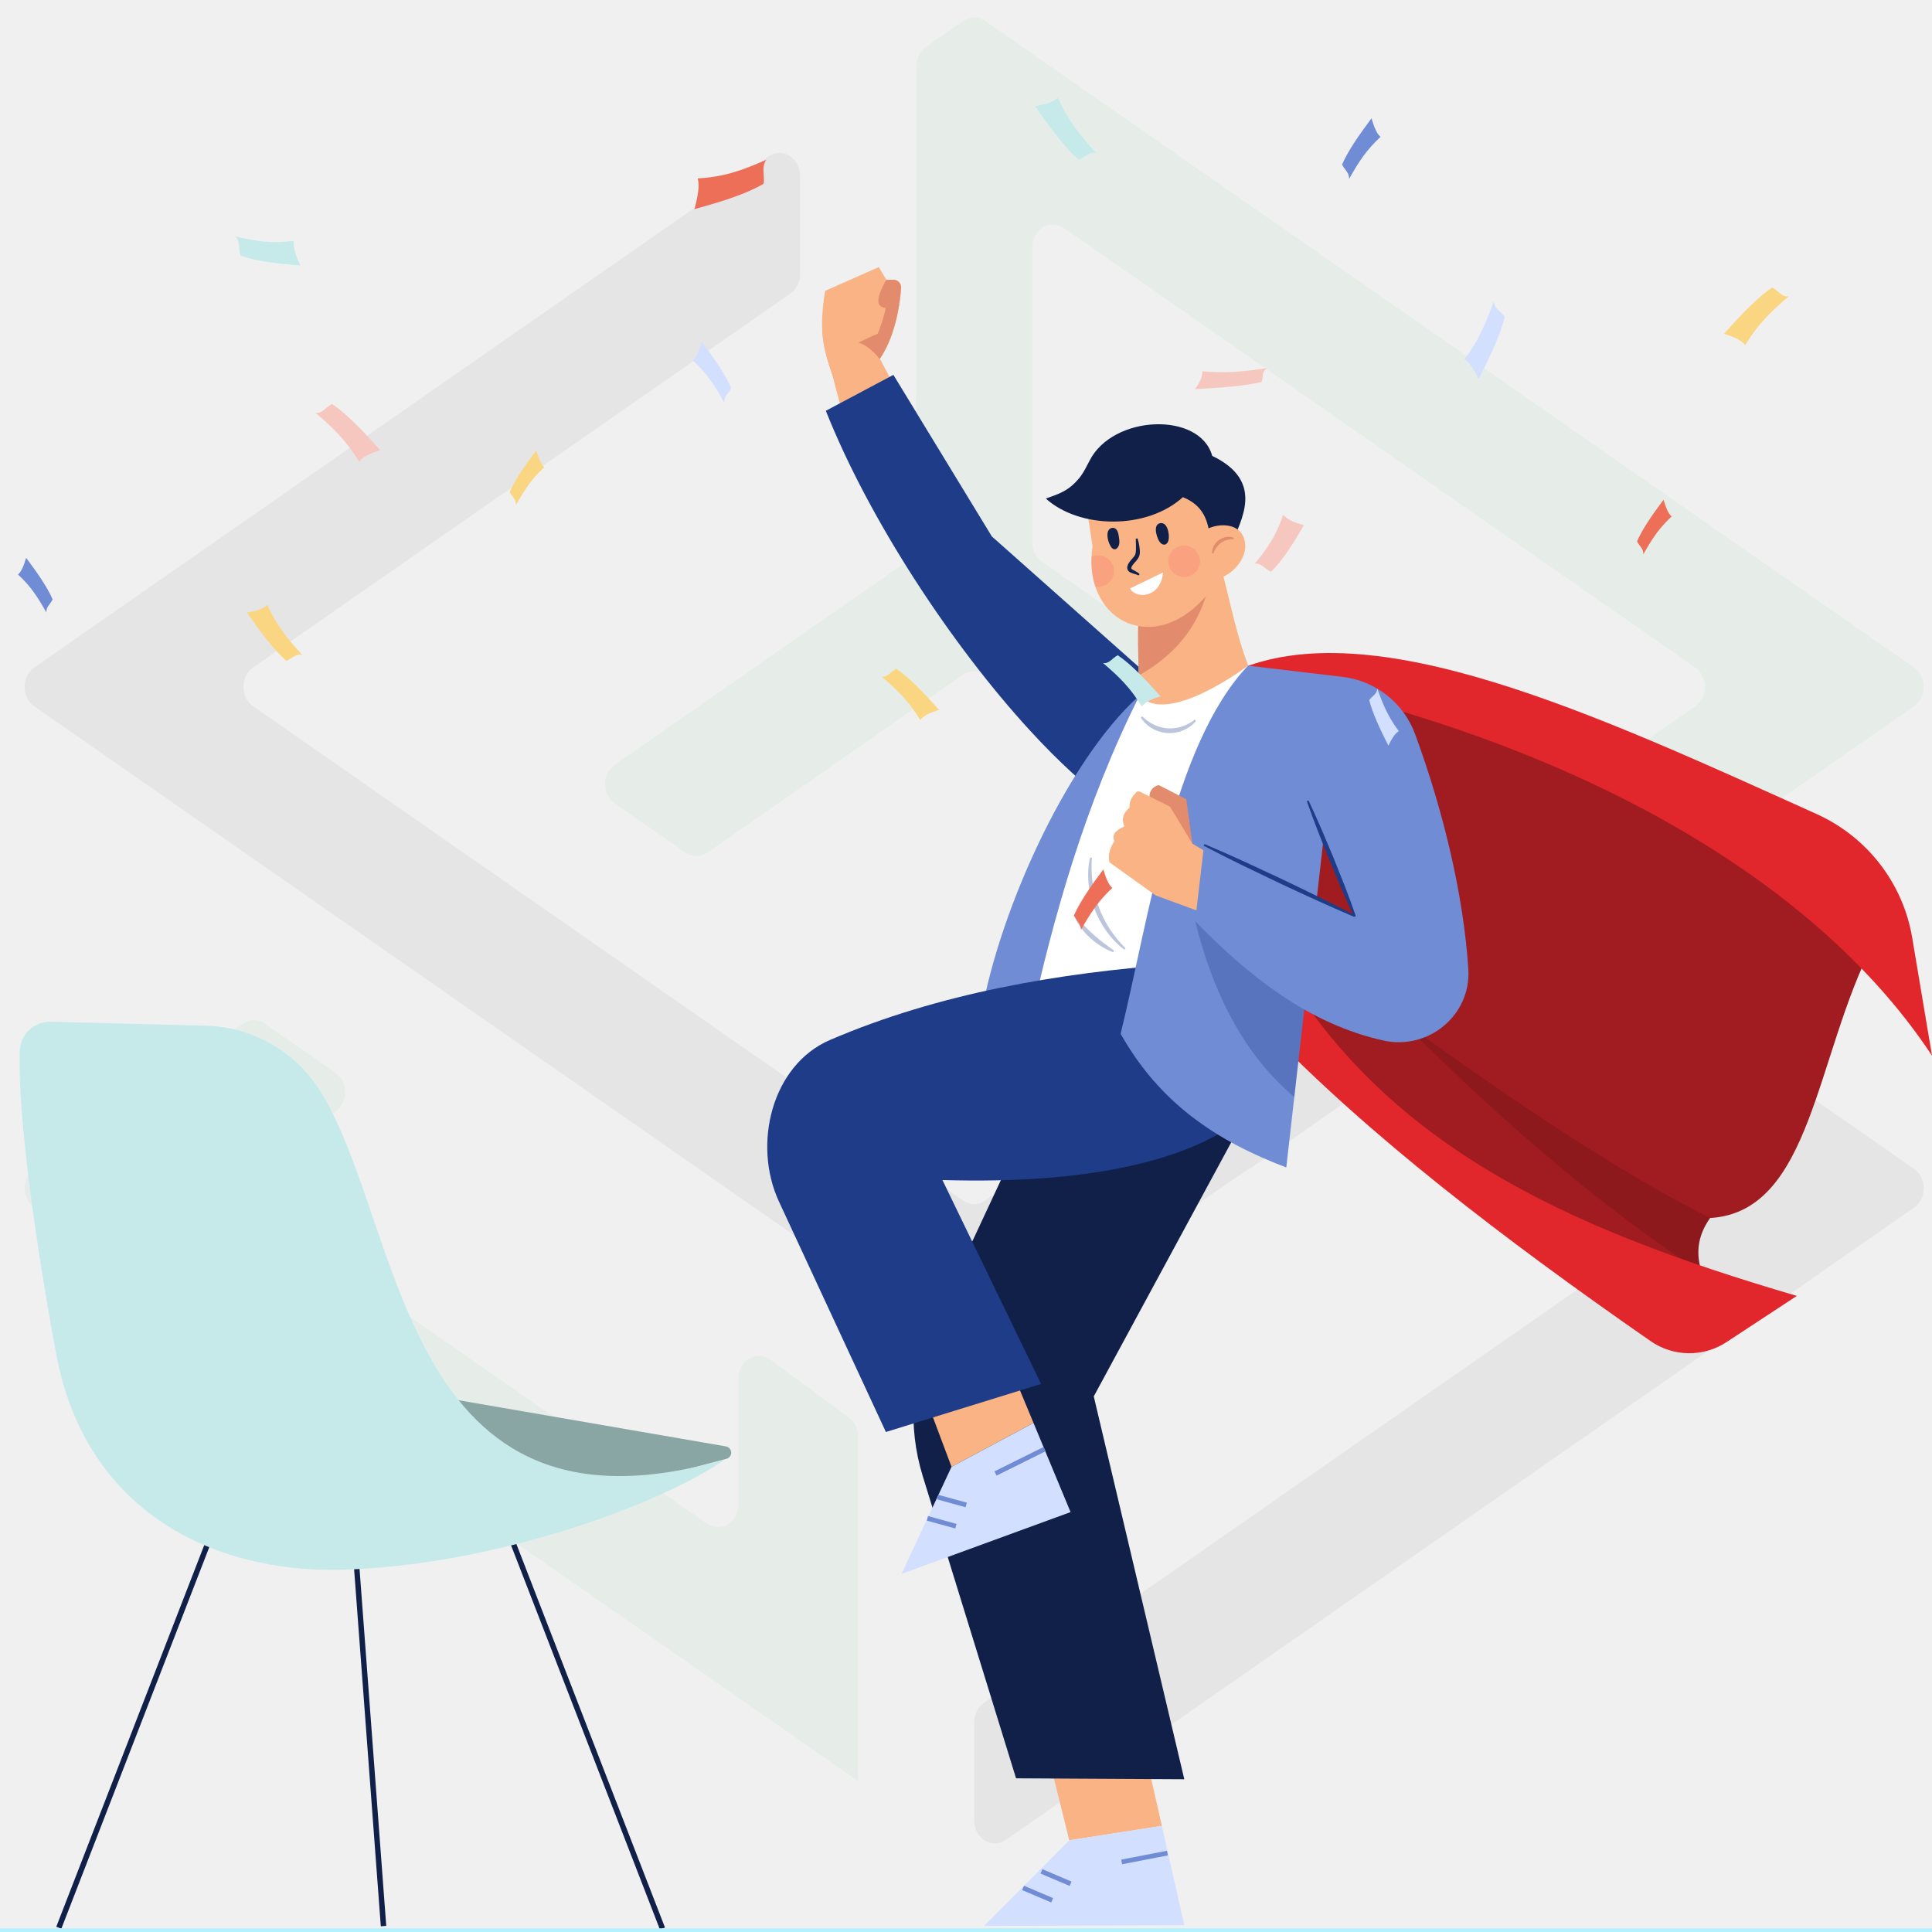
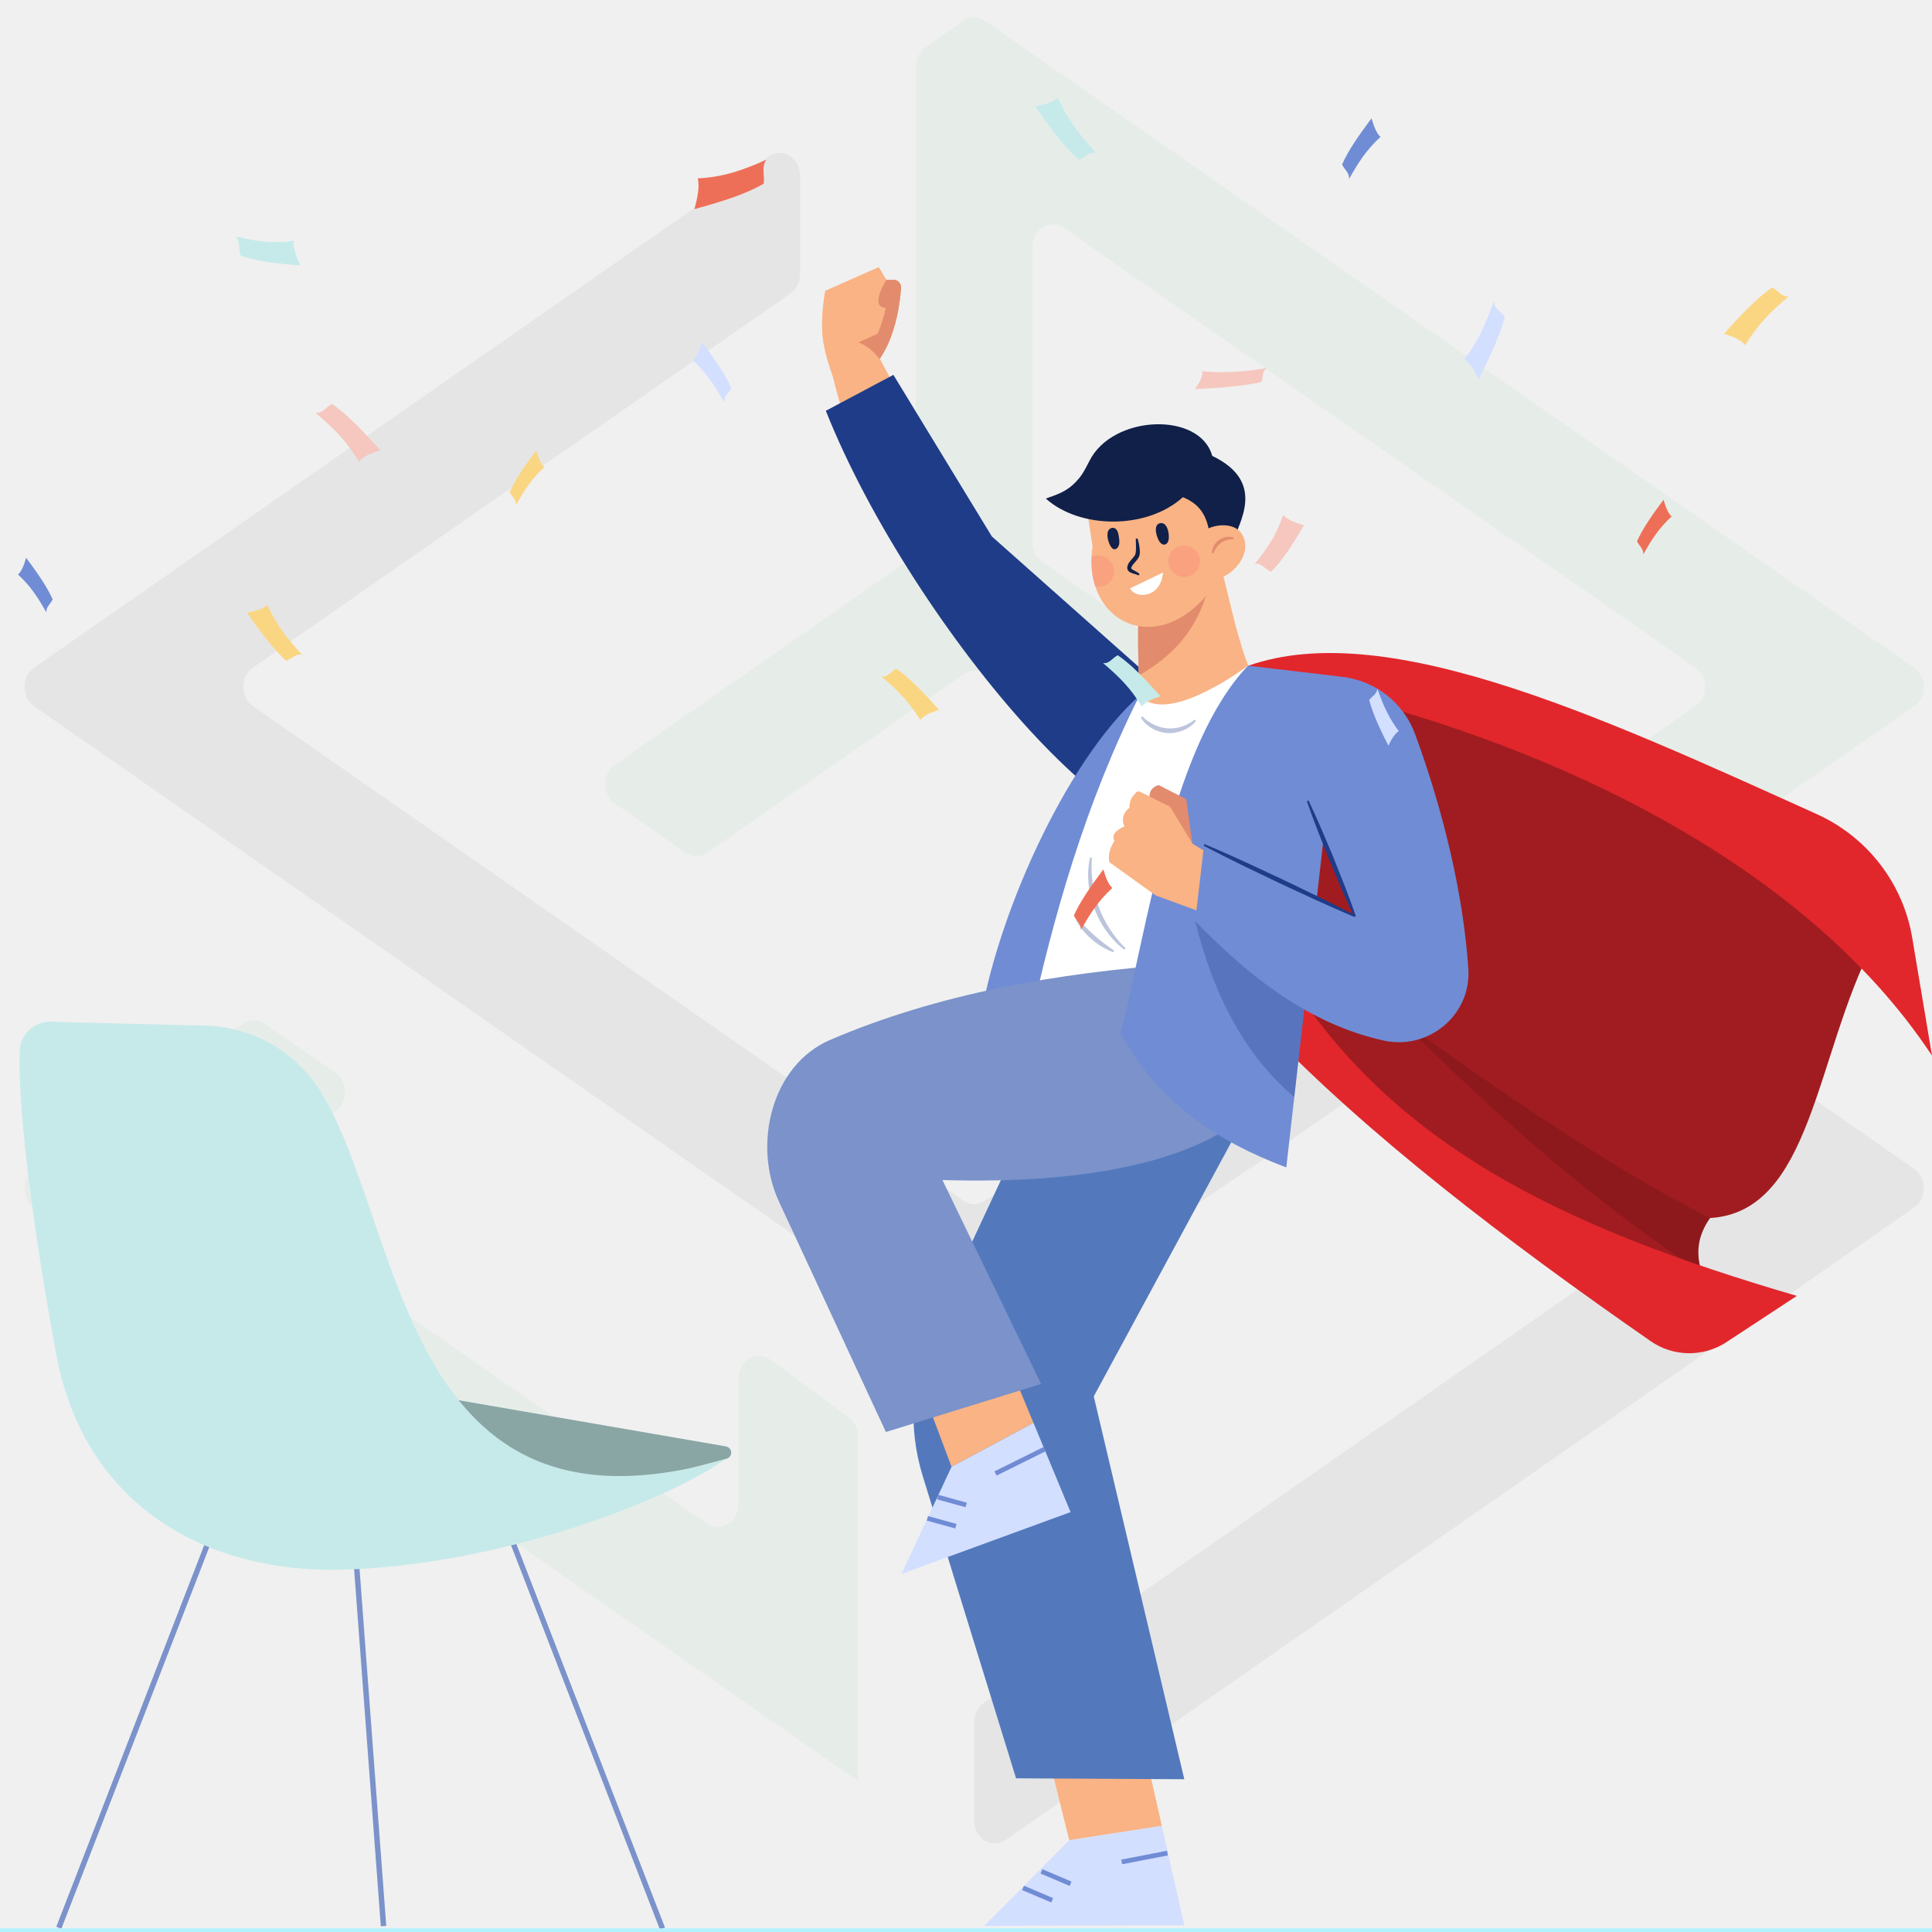
<svg xmlns="http://www.w3.org/2000/svg" version="1.1" id="Layer_1" x="0px" y="0px" width="750px" height="750px" viewBox="0 0 750 750" enable-background="new 0 0 750 750" xml:space="preserve">
-   <g opacity="0.05">
-     <path fill="#000018" d="M578.17,338.986c-4.082-2.855-9.293-2.855-13.392,0.014L382.413,466.081c-2.592,1.813-5.883,1.813-8.488,0   L98.231,274.157c-4.992-3.468-4.992-11.534,0-15.018l208.595-145.2c2.328-1.625,3.748-4.45,3.748-7.509V68.213   c0-6.954-6.909-11.198-12.223-7.51L13.278,259.14c-4.977,3.484-4.977,11.549,0,15.018L349.642,508.31l23.565,16.146   c2.575,1.756,5.812,1.756,8.387,0l103.517-70.947l0.087,0.161l82.144-57.188c2.59-1.801,5.898-1.801,8.49,0l82.29,57.274   c4.992,3.483,4.992,11.532,0,15.002L381.93,661.034c-2.326,1.624-3.73,4.448-3.73,7.507v38.22c0,6.968,6.908,11.198,12.222,7.495   l352.638-245.497c4.994-3.47,4.994-11.519,0-15.002L578.17,338.986z" />
-     <path fill="#1CB24B" d="M274.581,331.009l99.344-69.161c2.605-1.8,5.896-1.8,8.488,0l99.491,69.249   c2.573,1.801,5.839,1.814,8.43,0.028l27.664-18.955c5.034-3.439,5.064-11.547,0.057-15.032l-113.567-79.069   c-2.327-1.61-3.746-4.449-3.746-7.495V95.994c0-6.952,6.908-11.197,12.22-7.508L658.12,259.14c4.992,3.484,4.992,11.549,0,15.018   l-19.204,13.365l0.234,0.425l-13.791,9.456c-5.033,3.454-5.063,11.549-0.042,15.047l27.136,18.882c2.592,1.801,5.888,1.801,8.478,0   l82.127-57.174c4.994-3.468,4.994-11.534,0-15.018L382.413,8.098c-2.592-1.8-5.883-1.8-8.488,0l-14.536,10.114   c-2.328,1.624-3.732,4.464-3.732,7.51v8.985v45.245v72.938h-0.059v57.685c0,3.045-1.406,5.885-3.731,7.495l-113.235,78.821   c-4.976,3.47-4.976,11.55,0,15.004l27.474,19.116C268.697,332.809,271.99,332.809,274.581,331.009" />
-     <path fill="#1CB24B" d="M274.434,591.434L98.216,468.774c-4.977-3.485-4.977-11.534,0-15.019l32.027-22.277   c4.992-3.472,4.992-11.535,0-15.019l-27.459-19.103c-2.591-1.801-5.885-1.801-8.476,0l-81.017,56.397   c-4.99,3.483-4.99,11.532,0,15.019l319.822,222.633v-5.065v-54.056v-74.592c0-2.971-1.331-5.735-3.557-7.376l-30.503-22.514   c-5.298-3.906-12.397,0.309-12.397,7.378v48.757C286.657,590.906,279.748,595.137,274.434,591.434" />
+   <g>
+     <g opacity="0.05">
+       <path fill="#000018" d="M578.17,338.986c-4.082-2.855-9.293-2.855-13.392,0.014L382.413,466.081c-2.592,1.813-5.883,1.813-8.488,0    L98.231,274.157c-4.992-3.468-4.992-11.534,0-15.018l208.595-145.2c2.328-1.625,3.748-4.45,3.748-7.509V68.213    c0-6.954-6.909-11.198-12.223-7.51L13.278,259.14c-4.977,3.484-4.977,11.549,0,15.018L349.642,508.31l23.565,16.146    c2.575,1.756,5.812,1.756,8.387,0l103.519-70.947l0.087,0.161l82.144-57.188c2.59-1.801,5.898-1.801,8.49,0l82.29,57.272    c4.992,3.483,4.992,11.532,0,15.002L381.93,661.034c-2.326,1.624-3.729,4.448-3.729,7.507v38.22    c0,6.968,6.908,11.198,12.222,7.495L743.06,468.759c4.994-3.47,4.994-11.519,0-15.002L578.17,338.986z" />
+       <path fill="#1CB24B" d="M274.581,331.009l99.344-69.161c2.605-1.8,5.896-1.8,8.488,0l99.491,69.249    c2.571,1.801,5.839,1.814,8.43,0.028l27.664-18.955c5.034-3.439,5.064-11.547,0.057-15.032l-113.565-79.069    c-2.327-1.61-3.746-4.449-3.746-7.495V95.994c0-6.952,6.908-11.197,12.22-7.508L658.12,259.14c4.992,3.484,4.992,11.549,0,15.018    l-19.204,13.365l0.234,0.425l-13.791,9.456c-5.033,3.454-5.063,11.549-0.042,15.047l27.136,18.882    c2.592,1.801,5.888,1.801,8.478,0l82.127-57.174c4.994-3.468,4.994-11.534,0-15.018L382.413,8.098c-2.592-1.8-5.883-1.8-8.488,0    l-14.536,10.114c-2.328,1.624-3.73,4.464-3.73,7.51v8.985v45.245v72.938h-0.061v57.685c0,3.045-1.404,5.885-3.729,7.495    l-113.235,78.821c-4.976,3.47-4.976,11.55,0,15.004l27.474,19.116C268.697,332.809,271.99,332.809,274.581,331.009" />
+       <path fill="#1CB24B" d="M274.434,591.434L98.216,468.774c-4.977-3.485-4.977-11.534,0-15.021l32.027-22.277    c4.992-3.472,4.992-11.533,0-15.019l-27.459-19.104c-2.591-1.801-5.885-1.801-8.476,0l-81.017,56.397    c-4.99,3.483-4.99,11.532,0,15.019l319.822,222.635v-5.065v-54.056v-74.592c0-2.973-1.331-5.735-3.559-7.376L299.053,527.8    c-5.298-3.905-12.397,0.311-12.397,7.378v48.758C286.657,590.906,279.748,595.137,274.434,591.434" />
+     </g>
+     <g>
+       <g>
+         <path fill="#F9B384" d="M322.618,143.249c0.185,0.788,0.369,1.576,0.535,2.327c0,0.037,0.019,0.055,0.037,0.073     c3.101,12.827,5.832,21.567,10.926,29.85l17.79-16.785l-9.727-18.269l-0.627-1.154v-0.019l-0.019-0.037l-0.129,0.037l-2.03,0.422     L322.618,143.249z" />
+         <path fill="#F9B384" d="M319.295,129.725c0.038,0.568,0.093,1.136,0.167,1.704c0.22,1.741,0.571,3.537,0.995,5.296     c0.277,1.172,0.591,2.345,0.923,3.463c0.388,1.337,0.813,2.62,1.218,3.793c0.111,0.293,0.204,0.586,0.296,0.861     c0.073,0.256,0.166,0.495,0.26,0.733c0,0.037,0.019,0.055,0.037,0.073c0.129,0.348,0.239,0.678,0.368,1.008     c0,0.037,0.021,0.073,0.038,0.11c0.091,0.275,0.202,0.531,0.295,0.788c0.646,1.704,1.107,2.749,1.107,2.749     c6.884-1.118,11.885-4.764,15.446-9.474c0.37-0.477,0.72-0.953,1.052-1.448c0.018-0.037,0.036-0.055,0.055-0.091v-0.019     c4.576-6.743,6.646-15.172,7.584-21.494c0.021-0.073,0.021-0.128,0.037-0.202c0.333-2.291,0.519-4.306,0.628-5.827     c0.11-1.723-1.271-3.17-3.009-3.152l-2.695,0.037l-2.952-4.947l-20.778,9.199c0,0-0.923,4.306-1.163,10.151     C319.112,125.107,319.13,127.379,319.295,129.725z" />
+         <path fill="#E28B6D" d="M332.546,132.529l6.829,7.165l2.178-0.403v-0.019c4.576-6.743,6.646-15.172,7.584-21.494l-5.275,1.228     c-0.24,3.445-3.119,10.5-3.119,10.5L332.546,132.529z" />
+         <path fill="#E28B6D" d="M341.774,118.786c2.158,1.777,5.7-0.11,7.398-1.209c0.333-2.291,0.519-4.306,0.628-5.827     c0.11-1.723-1.271-3.17-3.009-3.152l-2.695,0.037C344.099,108.634,339.098,116.568,341.774,118.786z" />
+         <path fill="#F9B384" d="M319.205,123.034l0.9-0.115l15.607-3.559l5.022,10.149l-7.471,3.442c2.291,0.792,5.252,2.595,8.229,6.435     c-3.641,5.39-8.917,9.684-16.493,10.916c0,0-5.064-11.585-5.708-20.568C319.125,127.373,319.119,125.104,319.205,123.034z      M331.019,132.388c-0.44-1.465-0.427-3.787,3.052-5.297l-4.552,0.321l-0.608,4.893     C328.909,132.305,329.705,132.171,331.019,132.388z" />
+       </g>
+       <path fill="#1F3C88" d="M320.588,159.465c16.831,42.366,48.813,90.925,79.134,124c11.129,12.13,22.02,22.172,31.854,29.081    l16.221-41.542l2.03-5.204l-5.093-4.526l-0.926-0.825l-58.775-52.206l-38.22-62.724L320.588,159.465z" />
+       <g>
+         <polygon fill="#F9B384" points="406.7,680.631 445.003,682.174 451.028,708.805 415.091,714.385    " />
+         <polygon fill="#D3DFFF" points="382.016,747.652 415.091,714.385 451.028,708.805 459.751,747.365    " />
+         <polygon fill="#708CD5" points="435.618,723.699 453.38,720.264 453.027,718.463 435.265,721.898    " />
+         <polygon fill="#708CD5" points="415.239,732.117 415.966,730.432 404.662,725.621 403.935,727.307    " />
+         <polygon fill="#708CD5" points="408.087,738.529 408.814,736.844 397.511,732.035 396.784,733.721    " />
+       </g>
+       <path fill="#5379BC" d="M491.603,418.25l-67.004,123.826l35.146,148.623l-65.313-0.363L358.22,573.063    c-5.978-19.359-4.542-40.23,4.033-58.605l39.278-84.156L491.603,418.25z" />
+       <g>
+         <path fill="#A11C20" d="M500.264,391.359c43.239,57.279,100.153,89.514,163.583,109.779c-1.271-2.271-2.344-4.563-3.119-6.854     c-2.381-6.963-2.122-14.092,3.119-21.459l1.938-19.938l-116.6-85.539l-27.865,18.654L500.264,391.359z" />
+         <path fill="#A11C20" d="M727.326,366.061c-22.674,43.74-23.887,104.423-63.485,106.777L479.347,354.71l54.284-93.496     l147.7,57.891L727.326,366.061z" />
+         <path opacity="0.3" fill="#611113" enable-background="new    " d="M660.729,494.287c-2.382-6.963-2.122-14.092,3.118-21.459     c-34.873-17.492-76.364-45.271-120.526-77.199C579.521,432.01,617.842,465.869,660.729,494.287z" />
+         <path fill="#E1272C" d="M495.41,371.85c41.46,72.042,111.3,104.646,202.117,131.218l-27.331,17.953     c-8.951,5.879-20.624,5.723-29.418-0.391c-57.117-39.684-109.438-79.816-149.255-121.123L495.41,371.85z" />
+         <path fill="#E1272C" d="M479.216,260.572c53.293-23.698,140.047,16.639,225.996,55.438c19.646,8.869,33.554,26.868,37.104,48.004     L750,409.801C699.471,333.256,593.601,281.731,479.216,260.572z" />
+       </g>
+       <path fill="#F9B384" d="M442.094,262.264c0.239,7.971,0.572,14.66,0.499,15.942l30.874,4.746l17.698-12.864    c-8.415-9.547-12.327-31.334-17.199-50.208l-19.396,11.489l-12.586,7.44C441.651,245.149,441.817,254.33,442.094,262.264z" />
+       <path fill="#E28B6D" d="M442.094,262.264c9.246-5.516,21.226-13.926,26.688-32.965l-14.21,2.071l-12.586,7.44    C441.651,245.149,441.817,254.33,442.094,262.264z" />
+       <path fill="#F9B384" d="M423.731,216.143c-0.203,4.251,0.33,8.136,1.477,11.563c6.072,18.342,29.029,23.363,45.971-0.11    l1.42-36.245l-11.976-10.243l-38.94,14.934l2.438,15.997C423.916,213.448,423.768,214.805,423.731,216.143z" />
+       <path fill="#708CD5" d="M380.179,398.311c6.047-41.167,33.254-102.486,62.19-128.324l13.604,27.016l-39.518,110.635    L380.179,398.311z" />
+       <path fill="#FFFFFF" d="M399.613,398.311c9.171-42.074,21.595-86.191,42.756-128.324c10.688,12.222,42.106-11.578,42.106-11.578    l16.194,13.83L457.917,416.75L399.613,398.311z" />
+       <g>
+         <polygon fill="#F9B384" points="359.881,544.109 393.136,532.959 401.208,552.381 369.382,569.41    " />
+         <polygon fill="#D3DFFF" points="349.948,611.004 369.382,569.41 401.208,552.381 415.594,586.99    " />
+         <polygon fill="#708CD5" points="374.832,585.104 375.326,583.34 364.252,580.285 363.758,582.049    " />
+         <polygon fill="#708CD5" points="370.833,593.35 371.328,591.586 360.254,588.531 359.76,590.295    " />
+         <polygon fill="#708CD5" points="386.872,572.824 405.941,563.357 405.116,561.719 386.047,571.186    " />
+       </g>
+       <path fill="#7B92CA" d="M457.053,374.296c-45.831,3.261-92.949,11.386-134.877,29.432c-22.594,9.727-30.095,40.5-19.79,62.71    l41.517,89.466l60.246-18.654l-38.299-79.158c115.743,3.43,128.414-38.787,128.414-38.787L457.053,374.296z" />
+       <path fill="#708CD5" d="M435.026,401.309c15.096,26.848,37.109,41.6,64.313,51.896l3.103-27.34l5.684-50.174l8.747-77.328    l-5.831-27.413l-26.557-12.534C455.325,288.963,445.877,357.221,435.026,401.309z" />
+       <path fill="#102048" d="M469.913,211.282c-0.51-9.915-3.275-15.216-10.711-18.283c-14.119,12.772-40.179,12.312-53.213,0.534    c4.707-1.629,8.145-2.823,11.535-6.337c1.943-2.016,2.922-3.359,5.438-8.343c9.052-17.924,42.85-19.143,47.618-1.888    c20.915,10.079,10.812,25.36,7.396,34.648L469.913,211.282z" />
+       <g>
+         <path fill="#E28B6D" d="M462.888,327.499l-2.382-17.262l-10.688-5.468c0,0-5.302,0.888-3.069,7.691     C448.981,319.264,462.888,327.499,462.888,327.499" />
+         <path fill="#F9B384" d="M469.625,331.56l-6.737-4.061l-8.682-14.353l-11.646-5.788c-0.688-0.342-1.521-0.032-1.814,0.674     c-1.476,1.244-2.286,3.047-2.298,5.53c-2.621,2.173-3.118,4.611-1.939,7.257c-3.611,1.522-4.967,3.395-3.9,5.644     c-1.623,2.639-2.578,5.171-1.936,8.264l17.918,12.856l17.604,6.467L469.625,331.56z" />
+       </g>
+       <path opacity="0.3" fill="#1F3C88" enable-background="new    " d="M463.963,357.569c7.29,29.539,19.839,52.646,38.479,68.294    l5.684-50.172L463.963,357.569z" />
+       <path fill="#708CD5" d="M484.478,258.408l36.705,4.349c12.845,1.521,23.688,10.113,28.137,22.173    c11.243,30.502,18.862,63.182,20.688,91.239c1.156,17.793-15.384,31.633-32.912,27.766c-28.76-6.344-52.262-24.805-73.13-46.363    l3.455-29.588l58.734,27.873L484.478,258.408z" />
+       <path fill="#F9B384" d="M464.486,217.833c2.229,4.827,5.87,8.096,10.587,5.95c4.715-2.147,10.539-9.003,7.516-15.62    c-2.21-4.836-8.916-5.124-13.633-2.977C464.24,207.332,462.258,213.005,464.486,217.833z" />
+       <path fill="#1F3C88" d="M507.311,311.02c1.323,3.82,2.749,7.6,4.198,11.37c1.429,3.778,2.979,7.508,4.459,11.265l4.688,11.174    c1.617,3.702,3.242,7.4,4.997,11.047l0.668-0.269c-1.303-3.829-2.732-7.607-4.172-11.38l-4.484-11.254    c-1.575-3.72-3.083-7.466-4.71-11.164c-1.607-3.706-3.24-7.402-4.973-11.058L507.311,311.02z" />
+       <path fill="#1F3C88" d="M526.024,355.303c-4.787-2.477-9.595-4.918-14.436-7.286c-4.824-2.4-9.704-4.684-14.555-7.032    l-14.658-6.814c-4.913-2.217-9.828-4.426-14.805-6.511l-0.313,0.647c4.768,2.522,9.593,4.92,14.422,7.31l14.565,7.008    c4.892,2.259,9.755,4.582,14.671,6.789c4.902,2.24,9.839,4.406,14.793,6.536L526.024,355.303z" />
+       <g opacity="0.3">
+         <path fill="#1F3C88" d="M463.785,279.354c-3.005,2.392-6.755,3.635-10.437,3.394c-3.678-0.248-7.215-1.937-9.93-4.65l-0.57,0.438     c2.125,3.49,6.18,5.792,10.389,6.032c4.208,0.244,8.485-1.541,11.059-4.709L463.785,279.354z" />
+         <path fill="#1F3C88" d="M436.929,368.123c-2.318-2.3-4.387-4.814-6.134-7.525c-1.729-2.721-3.228-5.587-4.302-8.618     c-1.127-3.008-1.915-6.14-2.34-9.329c-0.455-3.186-0.522-6.428-0.287-9.675l-0.713-0.104c-0.73,3.247-0.882,6.621-0.604,9.957     c0.309,3.334,1.064,6.631,2.229,9.78c1.213,3.125,2.746,6.146,4.727,8.857c1.961,2.72,4.285,5.183,6.948,7.197L436.929,368.123z" />
+         <path fill="#1F3C88" d="M432.48,369.012c-2.628-1.828-5.146-3.683-7.49-5.764c-2.359-2.063-4.526-4.305-6.728-6.629l-0.592,0.411     c1.48,2.905,3.637,5.444,6.105,7.589c2.481,2.127,5.297,3.91,8.37,5.029L432.48,369.012z" />
+       </g>
+       <path fill="#E28B6D" d="M471.044,214.896c0.283-0.86,0.664-1.651,1.161-2.353c0.507-0.689,1.073-1.333,1.779-1.796    c1.362-1,3.073-1.444,4.887-1.481l0.1-0.528c-0.931-0.357-1.968-0.414-2.974-0.262c-1.002,0.173-1.976,0.571-2.817,1.169    c-0.813,0.629-1.524,1.396-1.979,2.304c-0.463,0.896-0.729,1.892-0.693,2.877L471.044,214.896z" />
+       <path fill="#102048" d="M450.158,203.15c3.135-0.855,3.942,4.555,3.464,6.53c-0.451,1.851-1.966,2.386-3.264,0.905    C449.165,209.225,447.411,203.9,450.158,203.15z" />
+       <path fill="#102048" d="M430.021,206.595c0.404-1.703,2.346-2.322,3.425-0.951c0.47,0.596,0.682,1.384,0.802,2.16    c0.182,1.181,0.506,2.658,0.096,3.871c-0.512,1.521-1.912,2.207-2.949,0.767C430.389,211.012,429.601,208.391,430.021,206.595z" />
+       <path fill="#102048" d="M440.913,209.126c0.029,1.43,0.11,2.866,0.07,4.245c-0.046,0.675-0.07,1.388-0.271,1.843    c-0.202,0.5-0.573,0.996-1.042,1.506c-0.463,0.515-0.987,1.071-1.438,1.773c-0.229,0.345-0.399,0.754-0.538,1.187    c-0.121,0.447-0.188,1.058,0.11,1.613c0.301,0.551,0.769,0.817,1.138,0.99c0.385,0.179,0.75,0.296,1.095,0.406    c0.711,0.186,1.339,0.383,1.903,0.704l0.457-0.5c-0.538-0.627-1.278-0.979-1.907-1.322c-0.63-0.287-1.307-0.68-1.315-0.929    c-0.063-0.157,0.104-0.744,0.48-1.235c0.334-0.509,0.828-0.989,1.316-1.555c0.48-0.566,1.03-1.223,1.31-2.091    c0.284-0.913,0.224-1.672,0.169-2.426c-0.127-1.499-0.422-2.923-0.869-4.329L440.913,209.126z" />
+       <path fill="#FFFFFF" d="M451.474,222.241l-12.803,6.185C440.862,232.663,450.666,232.205,451.474,222.241z" />
+       <path opacity="0.4" fill="#FC8879" enable-background="new    " d="M425.208,227.705c0.351,0.073,0.72,0.11,1.088,0.11    c3.396,0,6.146-2.73,6.146-6.102s-2.75-6.12-6.146-6.12c-0.922,0-1.789,0.201-2.563,0.55    C423.528,220.394,424.063,224.278,425.208,227.705z" />
+       <ellipse opacity="0.4" fill="#FC8879" enable-background="new    " cx="459.662" cy="217.889" rx="6.149" ry="6.108" />
+     </g>
+     <g>
+       <path fill="#C6EAE9" d="M418.754,61.985c-5.281-4.608-11.068-12.316-16.984-20.803c3.811-0.57,7.047-1.484,8.789-3.297    c4.145,8.897,8.525,14.458,15.08,21.578C422.963,58.582,421.26,61.141,418.754,61.985z" />
+       <path fill="#FBD682" d="M111.129,256.511c-4.755-4.15-9.968-11.091-15.295-18.733c3.429-0.515,6.344-1.337,7.915-2.97    c3.73,8.013,7.679,13.02,13.582,19.432C114.921,253.445,113.386,255.75,111.129,256.511z" />
+       <path fill="#FBD682" d="M197.871,190.992c2.079-4.771,5.958-10.352,10.289-16.136c0.847,2.926,1.825,5.358,3.147,6.494    c-4.813,4.44-7.583,8.63-11.007,14.738C200.477,193.861,198.71,192.856,197.871,190.992z" />
+       <path fill="#EE6F57" d="M416.889,355.412c2.311-5.298,6.615-11.494,11.428-17.917c0.938,3.249,2.023,5.949,3.492,7.21    c-5.346,4.93-8.422,9.584-12.223,16.365C419.783,358.599,417.82,357.482,416.889,355.412z" />
+       <path fill="#708CD5" d="M520.996,63.848c2.309-5.298,6.615-11.495,11.424-17.917c0.939,3.25,2.025,5.95,3.494,7.21    c-5.344,4.931-8.42,9.583-12.223,16.366C523.891,67.034,521.928,65.918,520.996,63.848z" />
+       <path fill="#708CD5" d="M20.436,232.678c-2.079-4.771-5.958-10.353-10.289-16.137C9.3,219.468,8.323,221.898,7,223.034    c4.813,4.44,7.583,8.631,11.007,14.738C17.83,235.547,19.596,234.542,20.436,232.678z" />
+       <path fill="#D3DFFF" d="M283.86,150.606c-2.308-5.298-6.615-11.495-11.425-17.917c-0.94,3.249-2.026,5.949-3.494,7.21    c5.344,4.93,8.421,9.583,12.223,16.365C280.967,153.793,282.928,152.676,283.86,150.606z" />
+       <path fill="#F5C7BE" d="M489.678,148.281c-6.611,1.586-15.852,2.289-25.75,2.769c1.848-2.664,3.098-5.095,2.777-6.921    c9.148,0.817,15.938,0.177,25.195-1.246C489.641,144.254,490.541,146.345,489.678,148.281z" />
+       <path fill="#C6EAE9" d="M93.345,99.213c5.955,2.188,14.275,3.155,23.19,3.817c-1.664-3.672-2.789-7.026-2.502-9.543    c-8.238,1.127-14.353,0.245-22.689-1.717C93.378,93.66,92.567,96.543,93.345,99.213z" />
+       <path fill="#EE6F57" d="M296.463,71.308c-6.695,3.968-16.417,7.03-26.9,9.865c1.333-4.748,2.082-8.993,1.3-11.92    c9.992-0.552,17.107-3.006,26.673-7.254C295.449,64.714,296.919,67.955,296.463,71.308z" />
+       <path fill="#C6EAE9" d="M433.912,254.364c5.002,3.354,10.73,9.333,16.645,15.972c-3.248,0.956-5.969,2.14-7.313,3.923    c-4.412-7.21-8.729-11.498-15.066-16.875C430.578,257.823,431.818,255.399,433.912,254.364z" />
+       <path fill="#FBD682" d="M347.911,259.612c5.003,3.355,10.73,9.334,16.644,15.973c-3.247,0.956-5.968,2.14-7.312,3.923    c-4.413-7.21-8.729-11.498-15.066-16.875C344.577,263.073,345.817,260.648,347.911,259.612z" />
+       <path fill="#F5C7BE" d="M128.879,156.81c5.632,3.776,12.082,10.507,18.737,17.98c-3.655,1.076-6.718,2.408-8.23,4.415    c-4.968-8.116-9.825-12.943-16.961-18.996C125.127,160.705,126.522,157.976,128.879,156.81z" />
+       <path fill="#F5C7BE" d="M493.375,221.954c4.164-3.85,8.459-10.593,12.789-18.064c-3.393-0.925-6.32-2.119-8.031-4.018    c-2.732,8.04-6.018,12.885-11.045,18.993C489.344,218.296,491.094,220.899,493.375,221.954z" />
+       <path fill="#EE6F57" d="M635.496,210.132c2.078-4.771,5.957-10.353,10.287-16.136c0.848,2.926,1.826,5.358,3.146,6.494    c-4.813,4.44-7.584,8.63-11.008,14.738C638.102,213.002,636.336,211.996,635.496,210.132z" />
+       <path fill="#D3DFFF" d="M584.162,123.022c-1.73,6.875-5.664,15.318-10.152,24.156c-1.736-3.626-3.545-6.563-5.531-7.694    c5.408-7.198,8.176-13.499,11.396-22.511C580.111,119.96,582.656,120.796,584.162,123.022z" />
+       <path fill="#D3DFFF" d="M531.535,271.784c1.268,5.034,4.146,11.218,7.434,17.69c1.273-2.656,2.6-4.808,4.053-5.635    c-3.961-5.272-5.986-9.886-8.346-16.486C534.5,269.541,532.637,270.153,531.535,271.784z" />
+       <path fill="#FBD682" d="M687.975,111.609c-5.631,3.776-12.082,10.507-18.734,17.98c3.652,1.076,6.719,2.408,8.229,4.415    c4.969-8.116,9.824-12.943,16.961-18.996C691.729,115.504,690.332,112.775,687.975,111.609z" />
+     </g>
+     <g>
+       <rect x="61.16" y="665.246" transform="matrix(0.0746 0.9972 -0.9972 0.0746 796.5817 474.2074)" fill="#7B92CA" width="163.255" height="2.113" />
+       <rect x="55.427" y="568.477" transform="matrix(0.9324 0.3614 -0.3614 0.9324 242.9028 24.301)" fill="#7B92CA" width="2.11" height="186.166" />
+       <rect x="130.255" y="660.627" transform="matrix(0.3613 0.9325 -0.9325 0.3613 759.7412 214.2248)" fill="#7B92CA" width="186.487" height="2.11" />
+       <path fill="#89A6A5" d="M281.662,561.465l-145.008-25.043l-24.576,41.657l90.113,9.388l79.717-21.133    C284.641,565.61,284.455,561.947,281.662,561.465z" />
+       <path fill="#C6EAE9" d="M281.516,566.531c-25.614,17.722-89.986,41.326-149.027,42.83c-51.036,1.3-99.573-23.74-110.691-83.777    c-8.171-44.12-14.973-92.99-14.115-117.72c0.22-6.398,5.639-11.383,12.039-11.22l60.159,1.521    c18.275,0.461,35.033,10.16,44.641,25.713C157.084,476.586,155.37,602.907,281.516,566.531z" />
+       <path fill="none" stroke="#102048" stroke-width="2.894" stroke-miterlimit="10" d="M104.069,748.684" />
+       <path fill="none" stroke="#102048" stroke-width="2.894" stroke-miterlimit="10" d="M135.617,588.826" />
+     </g>
+     <rect y="748.568" fill="#B3F1FF" width="750" height="1.432" />
  </g>
-   <g>
-     <g>
-       <path fill="#F9B384" d="M322.618,143.249c0.185,0.788,0.369,1.576,0.535,2.327c0,0.037,0.019,0.055,0.037,0.073    c3.101,12.827,5.832,21.567,10.926,29.85l17.79-16.785l-9.725-18.269l-0.627-1.154v-0.019l-0.019-0.037l-0.129,0.037l-2.03,0.422    L322.618,143.249z" />
-       <path fill="#F9B384" d="M319.295,129.725c0.038,0.568,0.093,1.136,0.167,1.704c0.22,1.741,0.571,3.537,0.995,5.296    c0.277,1.172,0.591,2.345,0.923,3.463c0.388,1.337,0.813,2.62,1.218,3.793c0.111,0.293,0.204,0.586,0.296,0.861    c0.073,0.256,0.166,0.495,0.258,0.733c0,0.037,0.019,0.055,0.037,0.073c0.129,0.348,0.241,0.678,0.37,1.008    c0,0.037,0.019,0.073,0.038,0.11c0.091,0.275,0.202,0.531,0.295,0.788c0.646,1.704,1.107,2.749,1.107,2.749    c6.884-1.118,11.885-4.764,15.446-9.474c0.37-0.477,0.72-0.953,1.052-1.448c0.018-0.037,0.036-0.055,0.055-0.091v-0.019    c4.576-6.743,6.644-15.172,7.584-21.494c0.019-0.073,0.019-0.128,0.037-0.202c0.333-2.291,0.517-4.306,0.628-5.827    c0.11-1.723-1.273-3.17-3.009-3.152l-2.695,0.037l-2.952-4.947l-20.78,9.199c0,0-0.923,4.306-1.163,10.151    C319.112,125.107,319.13,127.379,319.295,129.725z" />
-       <path fill="#E28B6D" d="M332.546,132.529l6.829,7.165l2.178-0.403v-0.019c4.576-6.743,6.644-15.172,7.584-21.494l-5.277,1.228    c-0.24,3.445-3.119,10.5-3.119,10.5L332.546,132.529z" />
-       <path fill="#E28B6D" d="M341.774,118.786c2.16,1.777,5.702-0.11,7.4-1.209c0.333-2.291,0.517-4.306,0.628-5.827    c0.11-1.723-1.273-3.17-3.009-3.152l-2.695,0.037C344.099,108.634,339.098,116.568,341.774,118.786z" />
-       <path fill="#F9B384" d="M319.205,123.034l0.9-0.115l15.609-3.559l5.022,10.149l-7.469,3.442c2.291,0.792,5.252,2.595,8.228,6.435    c-3.64,5.39-8.917,9.684-16.493,10.916c0,0-5.064-11.585-5.708-20.568C319.125,127.373,319.119,125.104,319.205,123.034z     M331.019,132.388c-0.442-1.465-0.427-3.787,3.05-5.297l-4.55,0.321l-0.61,4.893C328.909,132.305,329.705,132.171,331.019,132.388    z" />
-     </g>
-     <path fill="#1F3C88" d="M320.588,159.465c16.831,42.366,48.813,90.925,79.134,124c11.129,12.13,22.018,22.172,31.854,29.081   l16.221-41.542l2.03-5.204l-5.093-4.526l-0.924-0.825l-58.777-52.206l-38.22-62.724L320.588,159.465z" />
-     <g>
-       <polygon fill="#F9B384" points="406.7,680.631 445.003,682.174 451.028,708.805 415.091,714.385   " />
-       <polygon fill="#D3DFFF" points="382.016,747.652 415.091,714.385 451.028,708.805 459.751,747.365   " />
-       <polygon fill="#708CD5" points="435.618,723.699 453.38,720.264 453.027,718.463 435.265,721.898   " />
-       <polygon fill="#708CD5" points="415.239,732.117 415.966,730.432 404.662,725.621 403.935,727.307   " />
-       <polygon fill="#708CD5" points="408.087,738.529 408.814,736.844 397.511,732.035 396.784,733.721   " />
-     </g>
-     <path fill="#102048" d="M491.603,418.25l-67.004,123.826l35.145,148.623l-65.313-0.363l-36.211-117.273   c-5.978-19.361-4.542-40.232,4.033-58.607l39.278-84.156L491.603,418.25z" />
-     <g>
-       <path fill="#A11C20" d="M500.264,391.359c43.239,57.281,100.153,89.514,163.583,109.781c-1.273-2.273-2.344-4.564-3.119-6.854    c-2.381-6.963-2.123-14.092,3.119-21.459l1.938-19.936l-116.598-85.539l-27.867,18.654L500.264,391.359z" />
-       <path fill="#A11C20" d="M727.326,366.061c-22.674,43.74-23.887,104.423-63.485,106.777L479.347,354.71l54.284-93.496l147.7,57.891    L727.326,366.061z" />
-       <path opacity="0.3" fill="#611113" d="M660.728,494.287c-2.381-6.963-2.123-14.092,3.119-21.459    c-34.873-17.492-76.366-45.271-120.528-77.199C579.521,432.01,617.842,465.869,660.728,494.287z" />
-       <path fill="#E1272C" d="M495.41,371.85c41.46,72.042,111.3,104.646,202.117,131.218l-27.331,17.953    c-8.951,5.879-20.624,5.723-29.418-0.389c-57.117-39.684-109.436-79.818-149.255-121.123L495.41,371.85z" />
-       <path fill="#E1272C" d="M479.216,260.572c53.293-23.698,140.047,16.639,225.996,55.438c19.646,8.869,33.554,26.868,37.102,48.004    L750,409.801C699.471,333.256,593.601,281.731,479.216,260.572z" />
-     </g>
-     <path fill="#F9B384" d="M442.094,262.264c0.239,7.971,0.572,14.66,0.499,15.942l30.874,4.746l17.698-12.864   c-8.415-9.547-12.327-31.334-17.199-50.208l-19.396,11.489l-12.586,7.44C441.651,245.149,441.817,254.33,442.094,262.264z" />
-     <path fill="#E28B6D" d="M442.094,262.264c9.246-5.516,21.224-13.926,26.686-32.965l-14.21,2.071l-12.586,7.44   C441.651,245.149,441.817,254.33,442.094,262.264z" />
-     <path fill="#F9B384" d="M423.731,216.143c-0.203,4.251,0.332,8.136,1.477,11.563c6.072,18.342,29.029,23.363,45.971-0.11   l1.42-36.245l-11.976-10.243l-38.94,14.934l2.436,15.997C423.916,213.448,423.768,214.805,423.731,216.143z" />
-     <path fill="#708CD5" d="M380.179,398.311c6.047-41.167,33.254-102.488,62.19-128.324l13.604,27.016l-39.518,110.635   L380.179,398.311z" />
-     <path fill="#FFFFFF" d="M399.613,398.311c9.171-42.074,21.595-86.193,42.756-128.324c10.688,12.222,42.108-11.578,42.108-11.578   l16.194,13.83L457.917,416.75L399.613,398.311z" />
-     <g>
-       <polygon fill="#F9B384" points="359.881,544.109 393.136,532.959 401.208,552.381 369.382,569.41   " />
-       <polygon fill="#D3DFFF" points="349.948,611.004 369.382,569.41 401.208,552.381 415.594,586.99   " />
-       <polygon fill="#708CD5" points="374.832,585.104 375.326,583.34 364.252,580.285 363.758,582.049   " />
-       <polygon fill="#708CD5" points="370.833,593.35 371.328,591.586 360.254,588.531 359.76,590.295   " />
-       <polygon fill="#708CD5" points="386.872,572.824 405.941,563.357 405.116,561.719 386.047,571.186   " />
-     </g>
-     <path fill="#1F3C88" d="M457.053,374.296c-45.831,3.26-92.949,11.385-134.877,29.432c-22.594,9.725-30.095,40.5-19.79,62.709   l41.517,89.465l60.246-18.654l-38.297-79.158c115.743,3.43,128.414-38.787,128.414-38.787L457.053,374.296z" />
-     <path fill="#708CD5" d="M435.026,401.309c15.096,26.846,37.111,41.598,64.314,51.895l3.101-27.34l5.684-50.172l8.747-77.328   l-5.831-27.413l-26.557-12.534C455.325,288.963,445.877,357.221,435.026,401.309z" />
-     <path fill="#102048" d="M469.913,211.282c-0.51-9.915-3.275-15.216-10.711-18.283c-14.119,12.772-40.179,12.312-53.213,0.534   c4.707-1.629,8.145-2.823,11.535-6.337c1.945-2.016,2.922-3.359,5.439-8.343c9.052-17.924,42.85-19.143,47.618-1.888   c20.915,10.079,10.812,25.36,7.397,34.648L469.913,211.282z" />
-     <g>
-       <path fill="#E28B6D" d="M462.888,327.499l-2.382-17.262l-10.688-5.468c0,0-5.3,0.888-3.069,7.691    C448.981,319.264,462.888,327.499,462.888,327.499" />
-       <path fill="#F9B384" d="M469.625,331.56l-6.737-4.061l-8.682-14.353l-11.646-5.788c-0.688-0.342-1.522-0.032-1.816,0.674    c-1.474,1.244-2.286,3.047-2.298,5.53c-2.621,2.173-3.118,4.611-1.939,7.257c-3.612,1.522-4.967,3.395-3.902,5.644    c-1.623,2.639-2.578,5.171-1.934,8.264l17.918,12.856l17.602,6.467L469.625,331.56z" />
-     </g>
-     <path opacity="0.3" fill="#1F3C88" d="M463.963,357.569c7.29,29.539,19.839,52.646,38.479,68.294l5.684-50.172L463.963,357.569z" />
-     <path fill="#708CD5" d="M484.478,258.408l36.705,4.349c12.843,1.521,23.688,10.113,28.135,22.173   c11.244,30.502,18.864,63.182,20.688,91.239c1.156,17.793-15.384,31.633-32.912,27.766c-28.76-6.344-52.262-24.805-73.13-46.363   l3.455-29.588l58.734,27.873L484.478,258.408z" />
-     <path fill="#F9B384" d="M464.486,217.833c2.229,4.827,5.87,8.096,10.587,5.95c4.715-2.147,10.539-9.003,7.516-15.62   c-2.21-4.836-8.916-5.124-13.633-2.977C464.24,207.332,462.258,213.005,464.486,217.833z" />
-     <path fill="#1F3C88" d="M507.311,311.02c1.323,3.82,2.749,7.6,4.198,11.37c1.429,3.778,2.977,7.508,4.459,11.265l4.686,11.174   c1.617,3.702,3.242,7.4,4.997,11.047l0.668-0.269c-1.302-3.829-2.732-7.607-4.172-11.38l-4.484-11.254   c-1.575-3.72-3.083-7.466-4.71-11.164c-1.607-3.706-3.24-7.402-4.973-11.058L507.311,311.02z" />
-     <path fill="#1F3C88" d="M526.024,355.303c-4.787-2.477-9.593-4.918-14.434-7.286c-4.824-2.4-9.704-4.684-14.555-7.032   l-14.658-6.814c-4.913-2.217-9.828-4.426-14.805-6.511l-0.311,0.647c4.766,2.522,9.592,4.92,14.422,7.31l14.565,7.008   c4.892,2.259,9.755,4.582,14.671,6.789c4.902,2.24,9.839,4.406,14.793,6.536L526.024,355.303z" />
-     <g opacity="0.3">
-       <path fill="#1F3C88" d="M463.785,279.354c-3.005,2.392-6.755,3.635-10.435,3.394c-3.678-0.248-7.215-1.937-9.93-4.65l-0.57,0.438    c2.125,3.49,6.178,5.792,10.387,6.032c4.208,0.244,8.487-1.541,11.059-4.709L463.785,279.354z" />
-       <path fill="#1F3C88" d="M436.929,368.123c-2.32-2.3-4.387-4.814-6.134-7.525c-1.729-2.721-3.228-5.587-4.302-8.618    c-1.127-3.008-1.915-6.14-2.34-9.329c-0.455-3.186-0.522-6.428-0.287-9.675l-0.713-0.104c-0.73,3.247-0.881,6.621-0.602,9.957    c0.307,3.334,1.064,6.631,2.227,9.78c1.213,3.125,2.746,6.146,4.727,8.857c1.961,2.72,4.285,5.183,6.948,7.197L436.929,368.123z" />
-       <path fill="#1F3C88" d="M432.48,369.012c-2.626-1.828-5.146-3.683-7.49-5.764c-2.359-2.063-4.526-4.305-6.726-6.629l-0.592,0.411    c1.48,2.905,3.637,5.444,6.105,7.589c2.483,2.127,5.297,3.91,8.37,5.029L432.48,369.012z" />
-     </g>
-     <path fill="#E28B6D" d="M471.044,214.896c0.283-0.86,0.664-1.651,1.161-2.353c0.507-0.689,1.073-1.333,1.779-1.796   c1.364-1,3.075-1.444,4.887-1.481l0.1-0.528c-0.931-0.357-1.968-0.414-2.974-0.262c-1.002,0.173-1.976,0.571-2.817,1.169   c-0.813,0.629-1.526,1.396-1.979,2.304c-0.463,0.896-0.727,1.892-0.693,2.877L471.044,214.896z" />
-     <path fill="#102048" d="M450.158,203.15c3.135-0.855,3.944,4.555,3.464,6.53c-0.451,1.851-1.966,2.386-3.264,0.905   C449.165,209.225,447.411,203.9,450.158,203.15z" />
-     <path fill="#102048" d="M430.021,206.595c0.406-1.703,2.346-2.322,3.425-0.951c0.47,0.596,0.682,1.384,0.802,2.16   c0.182,1.181,0.506,2.658,0.096,3.871c-0.512,1.521-1.912,2.207-2.949,0.767C430.389,211.012,429.601,208.391,430.021,206.595z" />
-     <path fill="#102048" d="M440.913,209.126c0.029,1.43,0.11,2.866,0.07,4.245c-0.045,0.675-0.07,1.388-0.269,1.843   c-0.202,0.5-0.573,0.996-1.042,1.506c-0.463,0.515-0.987,1.071-1.44,1.773c-0.229,0.345-0.399,0.754-0.538,1.187   c-0.121,0.447-0.188,1.058,0.112,1.613c0.299,0.551,0.767,0.817,1.136,0.99c0.385,0.179,0.75,0.296,1.095,0.406   c0.711,0.186,1.339,0.383,1.903,0.704l0.457-0.5c-0.538-0.627-1.278-0.979-1.907-1.322c-0.63-0.287-1.305-0.68-1.315-0.929   c-0.063-0.157,0.104-0.744,0.48-1.235c0.334-0.509,0.828-0.989,1.318-1.555c0.48-0.566,1.03-1.223,1.308-2.091   c0.284-0.913,0.224-1.672,0.169-2.426c-0.127-1.499-0.422-2.923-0.869-4.329L440.913,209.126z" />
-     <path fill="#FFFFFF" d="M451.474,222.241l-12.803,6.185C440.862,232.663,450.666,232.205,451.474,222.241z" />
-     <path opacity="0.4" fill="#FC8879" d="M425.208,227.705c0.351,0.073,0.72,0.11,1.088,0.11c3.396,0,6.146-2.73,6.146-6.102   s-2.75-6.12-6.146-6.12c-0.922,0-1.789,0.201-2.564,0.55C423.528,220.394,424.063,224.278,425.208,227.705z" />
-     <ellipse opacity="0.4" fill="#FC8879" cx="459.662" cy="217.889" rx="6.151" ry="6.108" />
-   </g>
-   <g>
-     <path fill="#C6EAE9" d="M418.754,61.985c-5.281-4.608-11.068-12.316-16.984-20.803c3.809-0.57,7.045-1.484,8.789-3.297   c4.143,8.897,8.525,14.458,15.08,21.578C422.963,58.582,421.26,61.141,418.754,61.985z" />
-     <path fill="#FBD682" d="M111.129,256.511c-4.755-4.15-9.968-11.091-15.295-18.733c3.429-0.515,6.344-1.337,7.915-2.97   c3.73,8.013,7.679,13.02,13.582,19.432C114.921,253.445,113.386,255.75,111.129,256.511z" />
-     <path fill="#FBD682" d="M197.871,190.992c2.079-4.771,5.958-10.352,10.289-16.136c0.847,2.926,1.825,5.358,3.147,6.494   c-4.813,4.44-7.583,8.63-11.007,14.738C200.477,193.861,198.71,192.856,197.871,190.992z" />
-     <path fill="#EE6F57" d="M416.889,355.412c2.309-5.298,6.615-11.494,11.426-17.917c0.939,3.249,2.025,5.949,3.494,7.21   c-5.346,4.93-8.422,9.584-12.223,16.365C419.783,358.599,417.82,357.482,416.889,355.412z" />
-     <path fill="#708CD5" d="M520.996,63.848c2.309-5.298,6.615-11.495,11.424-17.917c0.939,3.25,2.025,5.95,3.494,7.21   c-5.344,4.931-8.42,9.583-12.223,16.366C523.891,67.034,521.928,65.918,520.996,63.848z" />
-     <path fill="#708CD5" d="M20.436,232.678c-2.079-4.771-5.958-10.353-10.289-16.137C9.3,219.468,8.323,221.898,7,223.034   c4.813,4.44,7.583,8.631,11.007,14.738C17.83,235.547,19.596,234.542,20.436,232.678z" />
-     <path fill="#D3DFFF" d="M283.86,150.606c-2.308-5.298-6.615-11.495-11.425-17.917c-0.94,3.249-2.026,5.949-3.494,7.21   c5.344,4.93,8.421,9.583,12.223,16.365C280.967,153.793,282.928,152.676,283.86,150.606z" />
-     <path fill="#F5C7BE" d="M489.678,148.281c-6.613,1.586-15.852,2.289-25.75,2.769c1.846-2.664,3.096-5.095,2.777-6.921   c9.148,0.817,15.938,0.177,25.195-1.246C489.641,144.254,490.541,146.345,489.678,148.281z" />
-     <path fill="#C6EAE9" d="M93.345,99.213c5.955,2.188,14.275,3.155,23.19,3.817c-1.664-3.672-2.789-7.026-2.502-9.543   c-8.238,1.127-14.353,0.245-22.689-1.717C93.378,93.66,92.567,96.543,93.345,99.213z" />
-     <path fill="#EE6F57" d="M296.463,71.308c-6.695,3.968-16.417,7.03-26.9,9.865c1.333-4.748,2.082-8.993,1.3-11.92   c9.992-0.552,17.107-3.006,26.673-7.254C295.449,64.714,296.919,67.955,296.463,71.308z" />
-     <path fill="#C6EAE9" d="M433.912,254.364c5.002,3.354,10.732,9.333,16.645,15.972c-3.248,0.956-5.969,2.14-7.313,3.923   c-4.412-7.21-8.727-11.498-15.066-16.875C430.578,257.823,431.818,255.399,433.912,254.364z" />
-     <path fill="#FBD682" d="M347.911,259.612c5.003,3.355,10.732,9.334,16.644,15.973c-3.247,0.956-5.968,2.14-7.312,3.923   c-4.413-7.21-8.728-11.498-15.066-16.875C344.577,263.073,345.817,260.648,347.911,259.612z" />
-     <path fill="#F5C7BE" d="M128.879,156.81c5.632,3.776,12.082,10.507,18.737,17.98c-3.655,1.076-6.718,2.408-8.23,4.415   c-4.968-8.116-9.825-12.943-16.961-18.996C125.127,160.705,126.522,157.976,128.879,156.81z" />
-     <path fill="#F5C7BE" d="M493.375,221.954c4.164-3.85,8.459-10.593,12.789-18.064c-3.393-0.925-6.32-2.119-8.031-4.018   c-2.734,8.04-6.018,12.885-11.045,18.993C489.344,218.296,491.094,220.899,493.375,221.954z" />
-     <path fill="#EE6F57" d="M635.496,210.132c2.078-4.771,5.957-10.353,10.287-16.136c0.848,2.926,1.826,5.358,3.148,6.494   c-4.814,4.44-7.584,8.63-11.008,14.738C638.102,213.002,636.336,211.996,635.496,210.132z" />
-     <path fill="#D3DFFF" d="M584.162,123.022c-1.73,6.875-5.664,15.318-10.152,24.156c-1.738-3.626-3.545-6.563-5.531-7.694   c5.408-7.198,8.174-13.499,11.396-22.511C580.111,119.96,582.656,120.796,584.162,123.022z" />
-     <path fill="#D3DFFF" d="M531.535,271.784c1.268,5.034,4.148,11.218,7.434,17.69c1.273-2.656,2.598-4.808,4.053-5.635   c-3.961-5.272-5.988-9.886-8.346-16.486C534.5,269.541,532.637,270.153,531.535,271.784z" />
-     <path fill="#FBD682" d="M687.975,111.609c-5.631,3.776-12.082,10.507-18.736,17.98c3.654,1.076,6.719,2.408,8.23,4.415   c4.969-8.116,9.824-12.943,16.961-18.996C691.729,115.504,690.332,112.775,687.975,111.609z" />
-   </g>
-   <g>
-     <rect x="61.162" y="665.261" transform="matrix(0.0746 0.9972 -0.9972 0.0746 796.5955 474.2012)" fill="#102048" width="163.259" height="2.113" />
-     <rect x="55.44" y="568.457" transform="matrix(0.9324 0.3615 -0.3615 0.9324 242.9492 24.3104)" fill="#102048" width="2.11" height="186.162" />
-     <rect x="130.264" y="660.626" transform="matrix(0.3613 0.9325 -0.9325 0.3613 759.7408 214.2233)" fill="#102048" width="186.47" height="2.11" />
-     <path fill="#89A6A5" d="M281.662,561.465l-145.008-25.043l-24.576,41.657l90.113,9.388l79.717-21.133   C284.641,565.61,284.455,561.947,281.662,561.465z" />
-     <path fill="#C6EAE9" d="M281.516,566.531c-25.614,17.722-89.986,41.326-149.027,42.83c-51.036,1.3-99.573-23.74-110.691-83.777   c-8.171-44.12-14.973-92.99-14.115-117.72c0.22-6.398,5.639-11.383,12.039-11.22l60.159,1.523   c18.275,0.461,35.033,10.16,44.641,25.713C157.084,476.586,155.37,602.907,281.516,566.531z" />
-     <path fill="none" stroke="#102048" stroke-width="2.894" stroke-miterlimit="10" d="M104.069,748.684" />
-     <path fill="none" stroke="#102048" stroke-width="2.894" stroke-miterlimit="10" d="M135.617,588.826" />
-   </g>
-   <rect y="748.568" fill="#B3F1FF" width="750" height="1.432" />
</svg>
